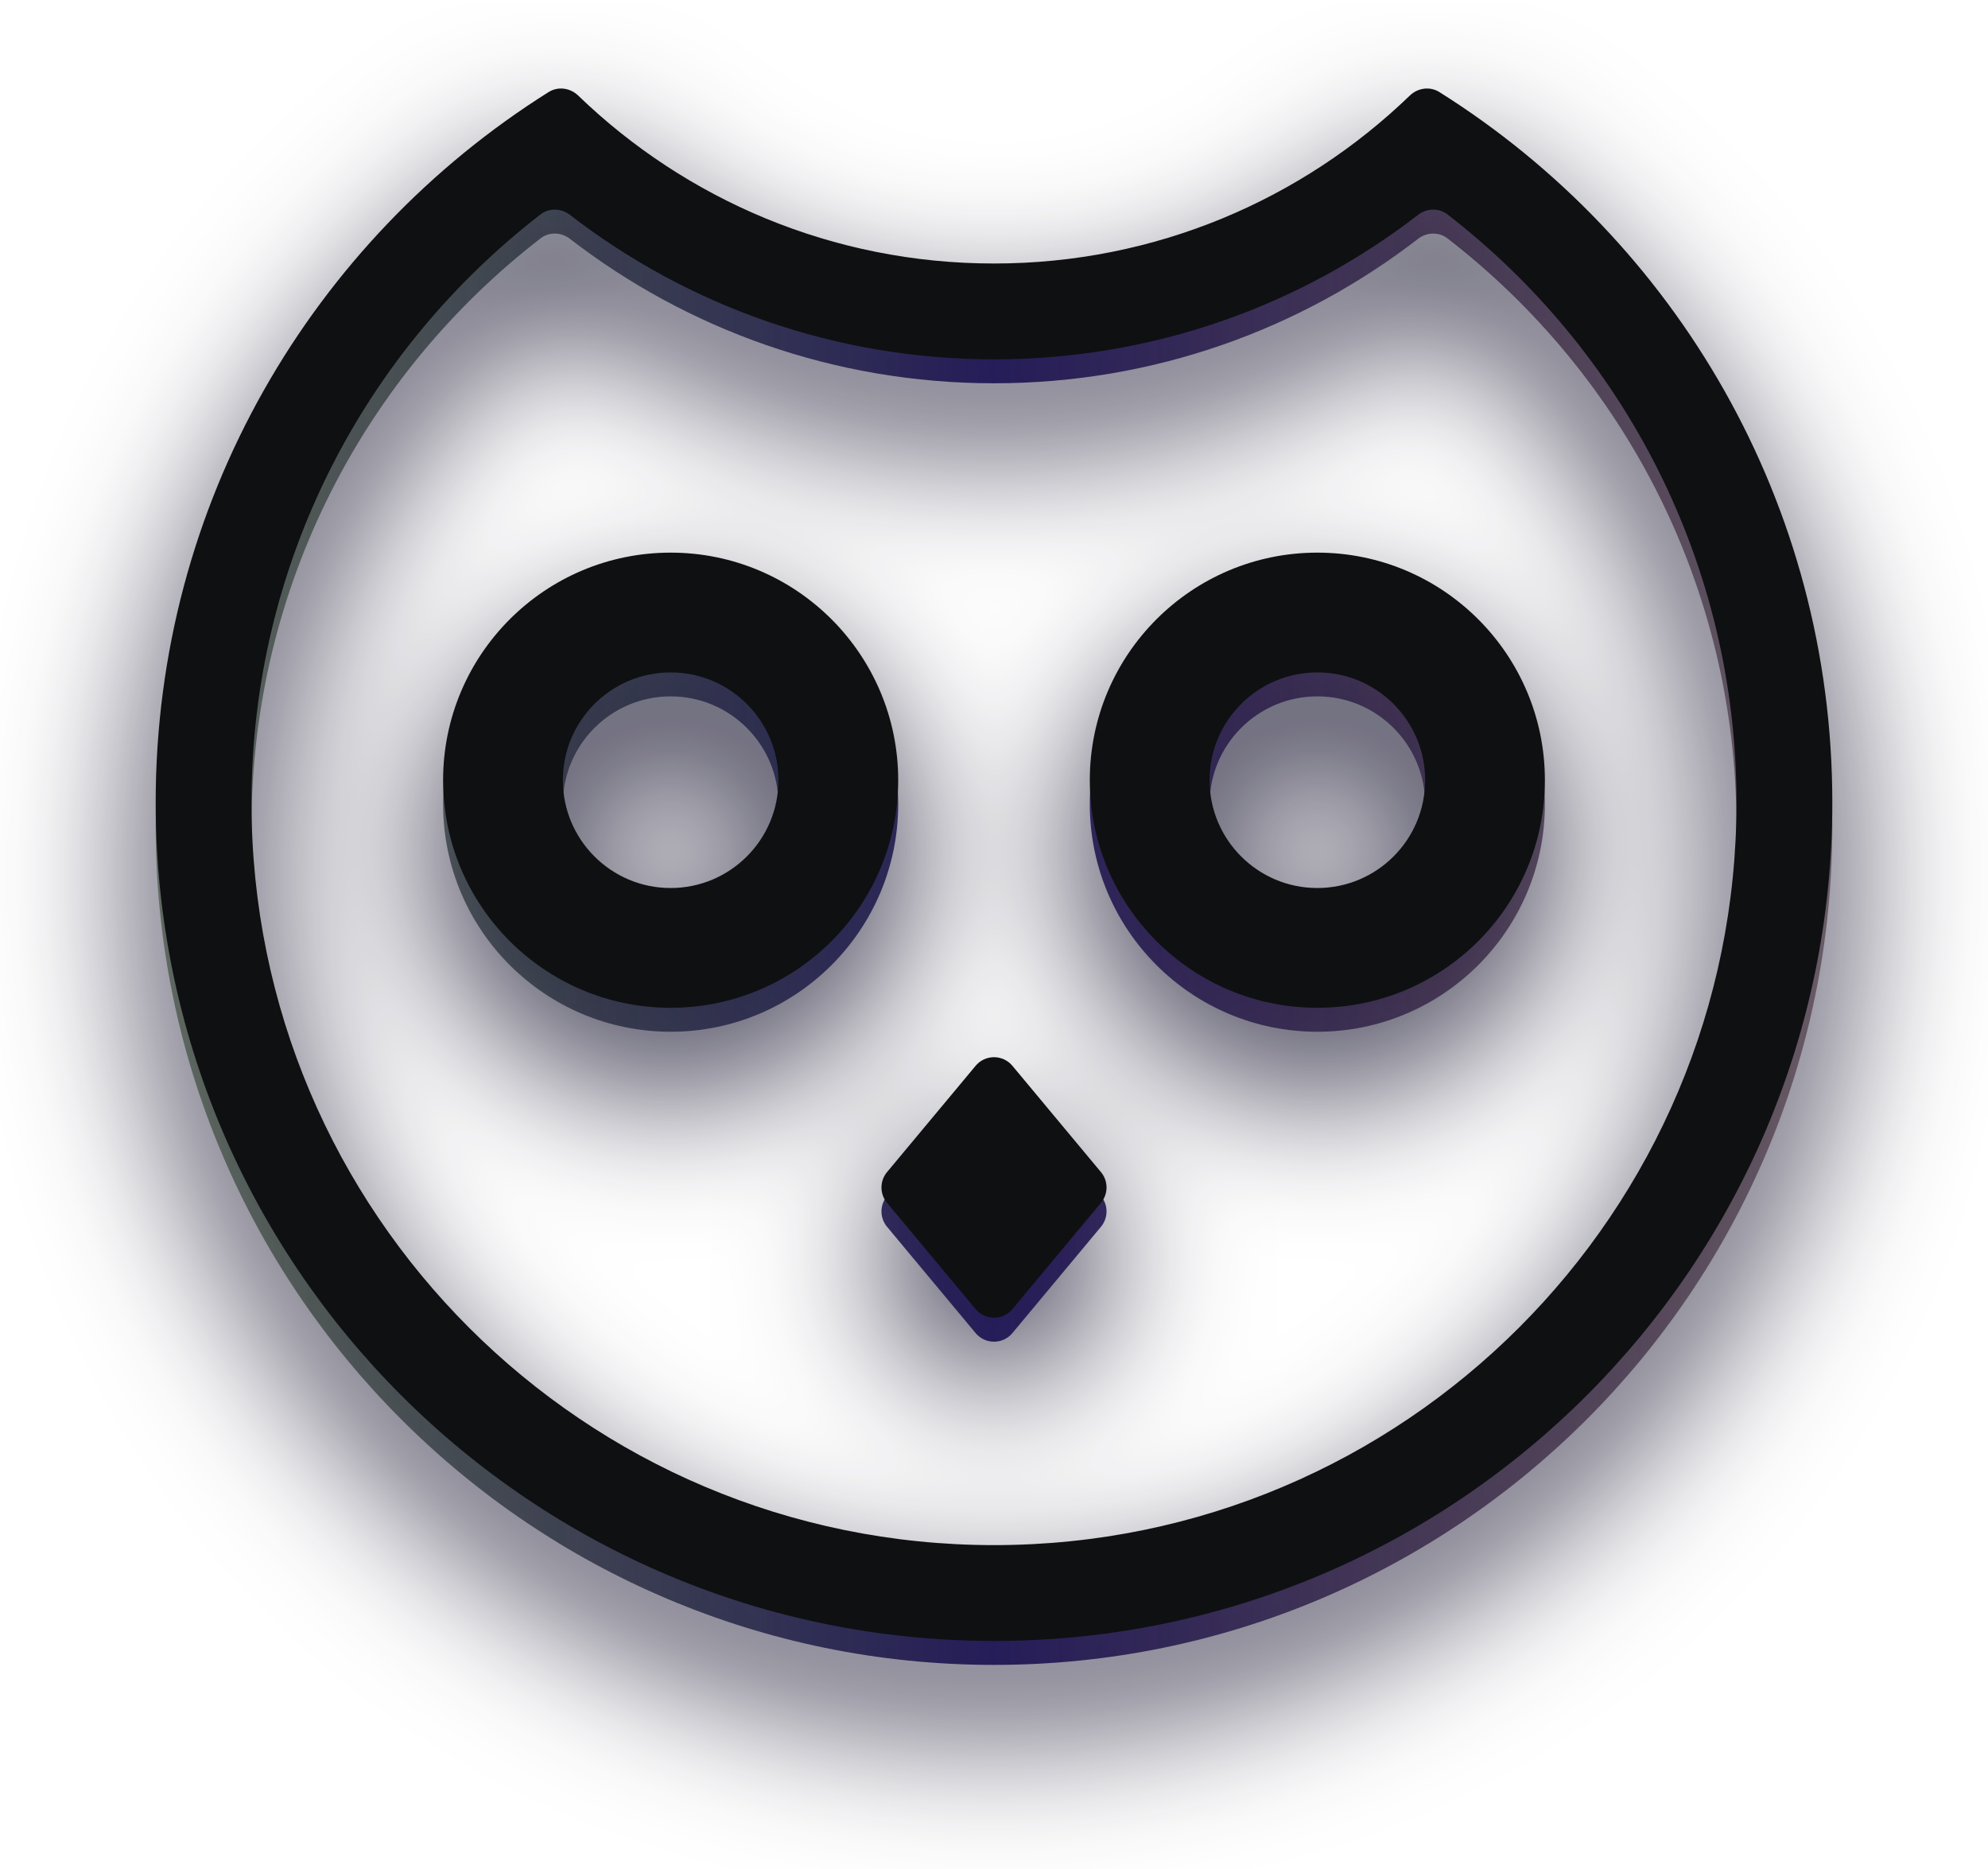
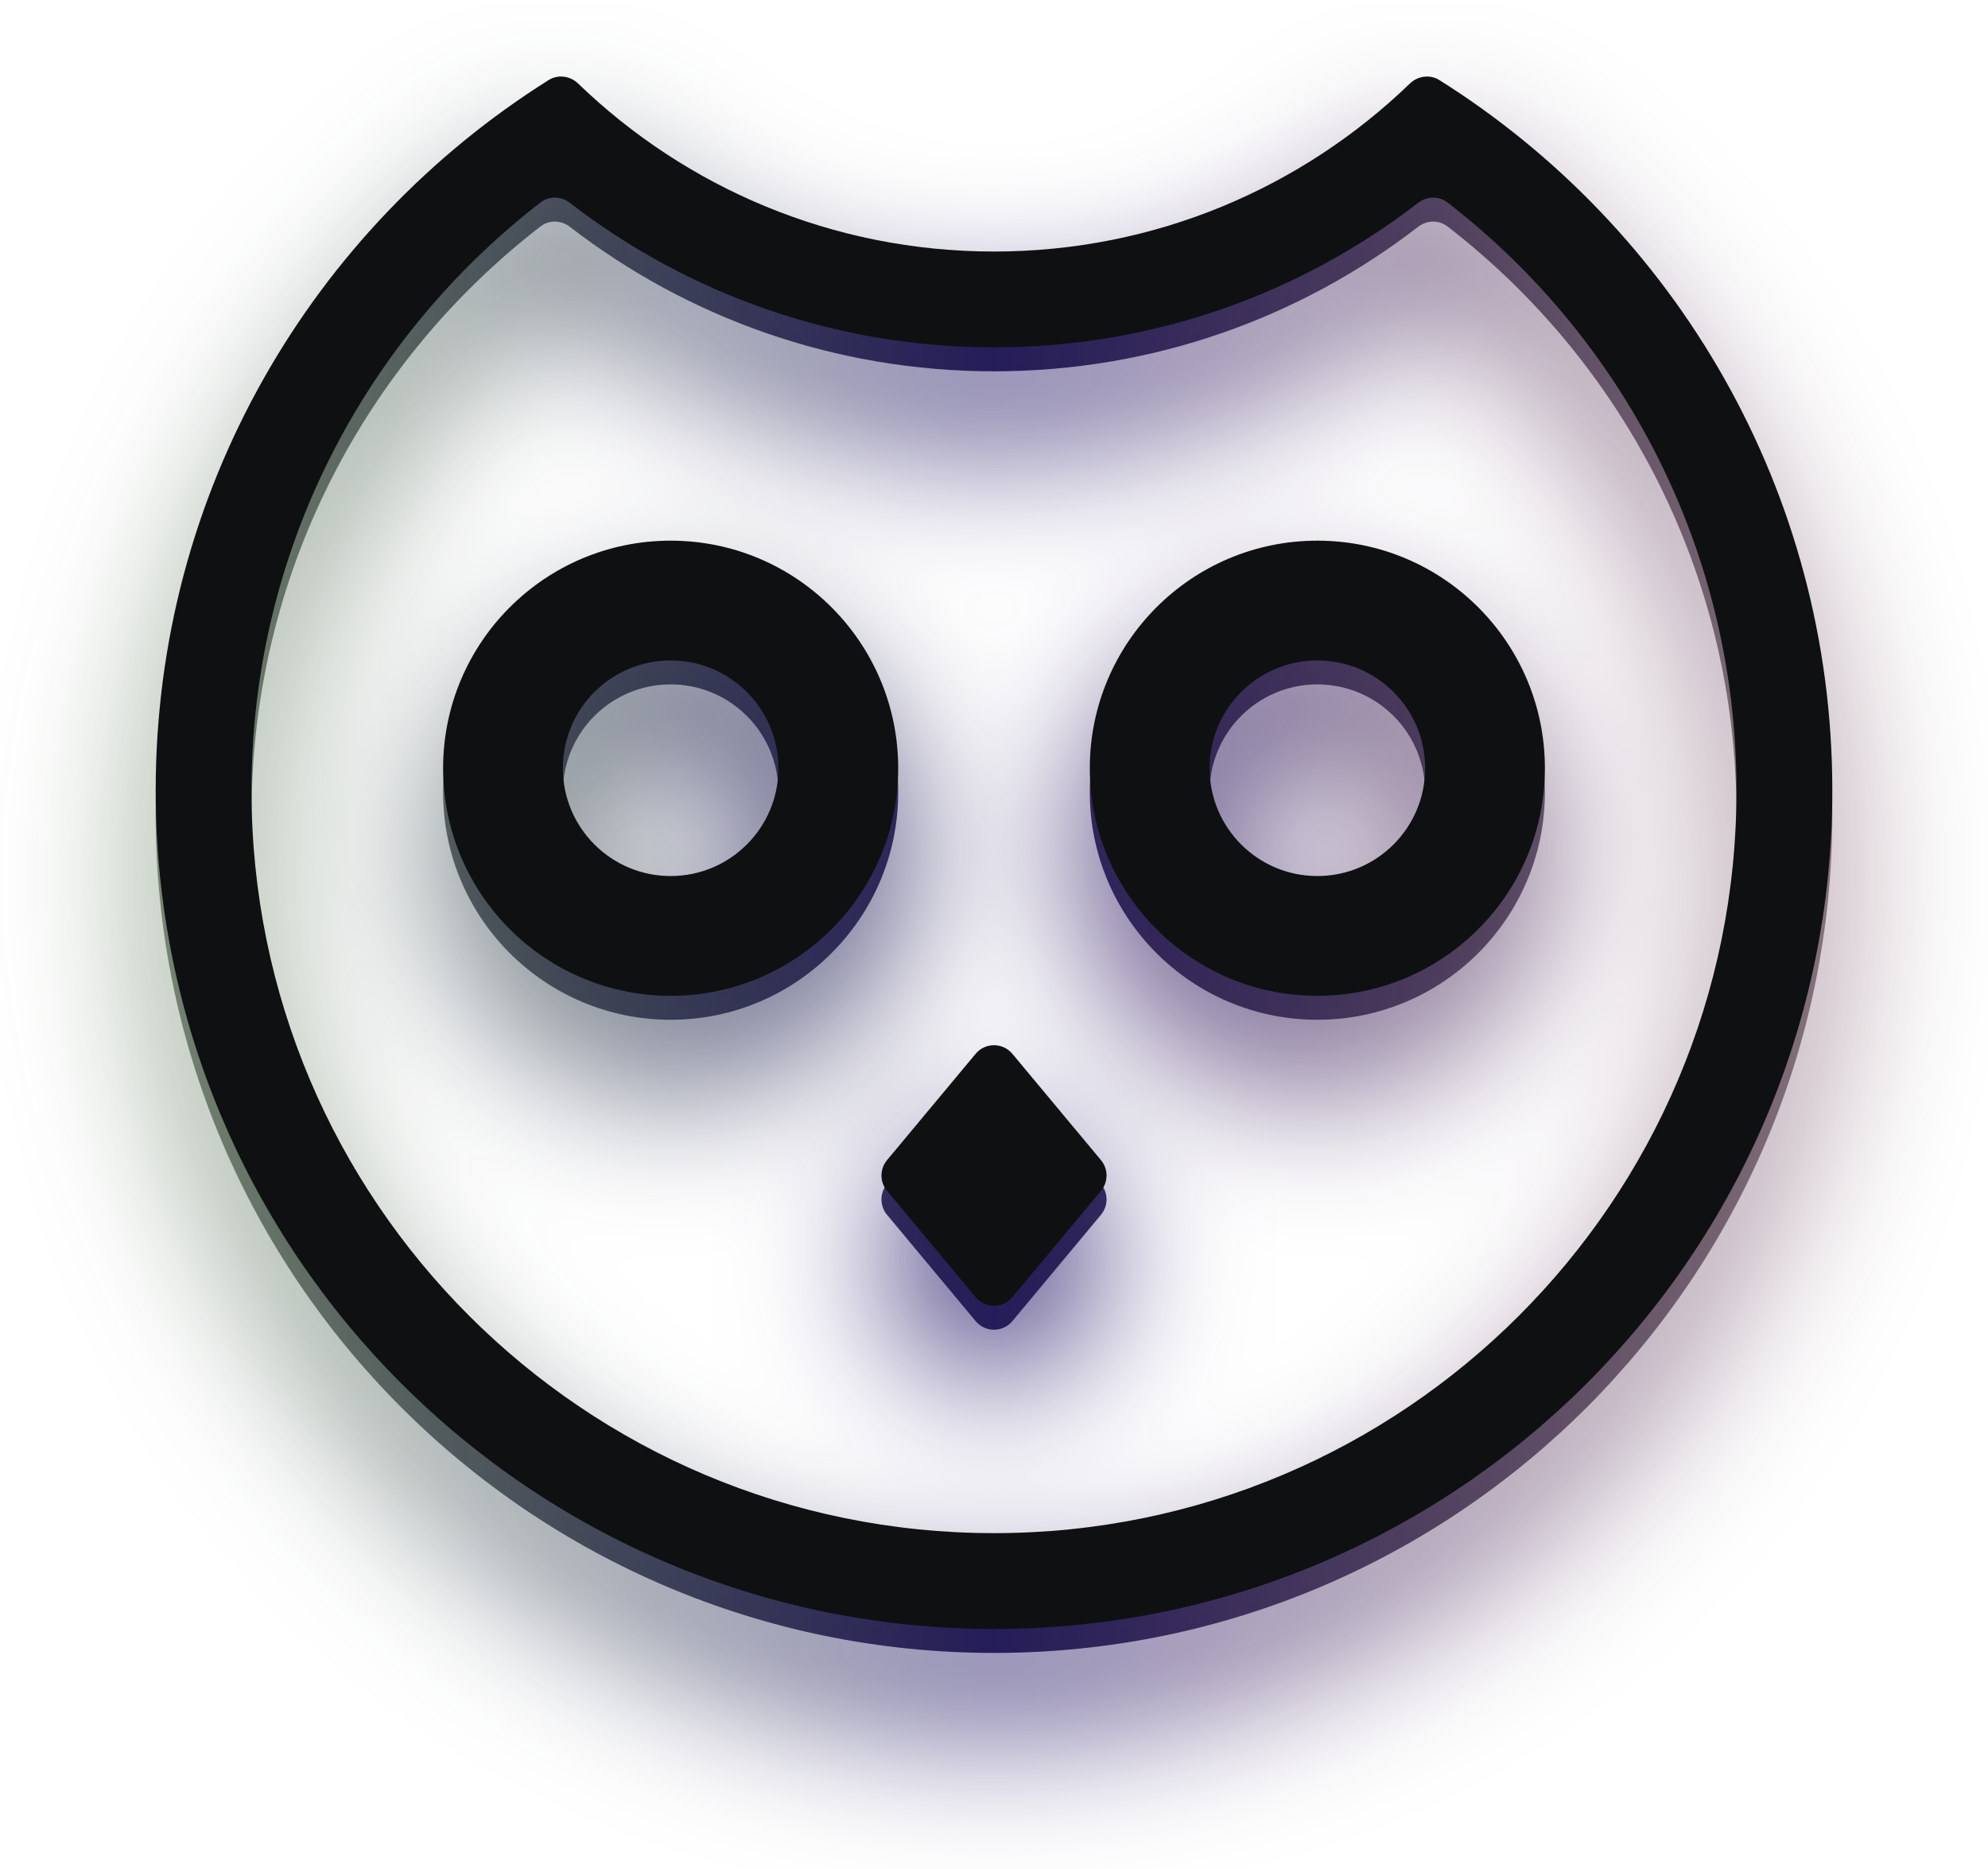
<svg xmlns="http://www.w3.org/2000/svg" width="166" height="156" viewBox="0 0 166 156" fill="none">
-   <g filter="url(#filter0_d)">
-     <path fill-rule="evenodd" clip-rule="evenodd" d="M56 86.139C66.493 86.139 75 77.633 75 67.139C75 56.646 66.493 48.139 56 48.139C45.507 48.139 37 56.646 37 67.139C37 77.633 45.507 86.139 56 86.139ZM56 76.139C60.971 76.139 65 72.11 65 67.139C65 62.169 60.971 58.139 56 58.139C51.029 58.139 47 62.169 47 67.139C47 72.11 51.029 76.139 56 76.139Z" fill="url(#paint0_linear)" />
-     <path d="M91.933 99.859C92.551 100.601 92.551 101.678 91.933 102.42L84.537 111.296C83.737 112.255 82.263 112.255 81.464 111.296L74.067 102.42C73.449 101.678 73.449 100.601 74.067 99.859L81.464 90.983C82.263 90.024 83.737 90.024 84.536 90.983L91.933 99.859Z" fill="url(#paint1_linear)" />
-     <path fill-rule="evenodd" clip-rule="evenodd" d="M110 86.139C120.493 86.139 129 77.633 129 67.139C129 56.646 120.493 48.139 110 48.139C99.507 48.139 91 56.646 91 67.139C91 77.633 99.507 86.139 110 86.139ZM110 76.139C114.971 76.139 119 72.11 119 67.139C119 62.169 114.971 58.139 110 58.139C105.029 58.139 101 62.169 101 67.139C101 72.11 105.029 76.139 110 76.139Z" fill="url(#paint2_linear)" />
-     <path fill-rule="evenodd" clip-rule="evenodd" d="M45.809 9.687C46.593 9.194 47.61 9.333 48.276 9.976C57.27 18.659 69.511 24 83 24C96.489 24 108.73 18.659 117.724 9.976C118.39 9.333 119.407 9.194 120.191 9.687C139.9 22.07 153 44.005 153 69C153 107.66 121.66 139 83 139C44.34 139 13 107.66 13 69C13 44.005 26.1 22.07 45.809 9.687ZM45.134 19.903C45.855 19.346 46.861 19.377 47.582 19.934C57.38 27.499 69.664 32 83 32C96.336 32 108.62 27.499 118.418 19.934C119.139 19.377 120.145 19.346 120.866 19.903C135.546 31.241 145 49.016 145 69C145 103.242 117.242 131 83 131C48.758 131 21 103.242 21 69C21 49.016 30.454 31.241 45.134 19.903Z" fill="url(#paint3_linear)" />
+   <g filter="url(#filter0_f)">
+     <path fill-rule="evenodd" clip-rule="evenodd" d="M56 90.139C66.493 90.139 75 81.633 75 71.139C75 60.646 66.493 52.139 56 52.139C45.507 52.139 37 60.646 37 71.139C37 81.633 45.507 90.139 56 90.139ZM56 80.139C60.971 80.139 65 76.11 65 71.139C65 66.169 60.971 62.139 56 62.139C51.029 62.139 47 66.169 47 71.139C47 76.11 51.029 80.139 56 80.139Z" fill="url(#paint0_linear)" />
+     <path d="M91.933 103.859C92.551 104.601 92.551 105.678 91.933 106.42L84.537 115.296C83.737 116.255 82.263 116.255 81.464 115.296L74.067 106.42C73.449 105.678 73.449 104.601 74.067 103.859L81.464 94.983C82.263 94.024 83.737 94.024 84.536 94.983L91.933 103.859Z" fill="url(#paint1_linear)" />
+     <path fill-rule="evenodd" clip-rule="evenodd" d="M110 90.139C120.493 90.139 129 81.633 129 71.139C129 60.646 120.493 52.139 110 52.139C99.507 52.139 91 60.646 91 71.139C91 81.633 99.507 90.139 110 90.139ZM110 80.139C114.971 80.139 119 76.11 119 71.139C119 66.169 114.971 62.139 110 62.139C105.029 62.139 101 66.169 101 71.139C101 76.11 105.029 80.139 110 80.139Z" fill="url(#paint2_linear)" />
+     <path fill-rule="evenodd" clip-rule="evenodd" d="M45.809 13.687C46.593 13.194 47.61 13.332 48.276 13.976C57.27 22.659 69.511 28 83 28C96.489 28 108.73 22.659 117.724 13.976C118.39 13.332 119.407 13.194 120.191 13.687C139.9 26.07 153 48.005 153 73C153 111.66 121.66 143 83 143C44.34 143 13 111.66 13 73C13 48.005 26.1 26.07 45.809 13.687ZM45.134 23.903C45.855 23.346 46.861 23.377 47.582 23.934C57.38 31.499 69.664 36 83 36C96.336 36 108.62 31.499 118.418 23.934C119.139 23.377 120.145 23.346 120.866 23.903C135.546 35.241 145 53.016 145 73C145 107.242 117.242 135 83 135C48.758 135 21 107.242 21 73C21 53.016 30.454 35.241 45.134 23.903Z" fill="url(#paint3_linear)" />
  </g>
-   <path fill-rule="evenodd" clip-rule="evenodd" d="M75 65.139C75 75.633 66.493 84.139 56 84.139C45.507 84.139 37 75.633 37 65.139C37 54.646 45.507 46.139 56 46.139C66.493 46.139 75 54.646 75 65.139ZM65 65.139C65 70.11 60.971 74.139 56 74.139C51.029 74.139 47 70.11 47 65.139C47 60.169 51.029 56.139 56 56.139C60.971 56.139 65 60.169 65 65.139Z" fill="#0F1012" />
-   <path d="M91.933 97.859L84.537 88.983C83.737 88.024 82.263 88.024 81.464 88.983L74.067 97.859C73.449 98.601 73.449 99.678 74.067 100.42L81.464 109.296C82.263 110.255 83.737 110.255 84.537 109.296L91.933 100.42C92.551 99.678 92.551 98.601 91.933 97.859Z" fill="#0F1012" />
-   <path fill-rule="evenodd" clip-rule="evenodd" d="M110 84.139C120.493 84.139 129 75.633 129 65.139C129 54.646 120.493 46.139 110 46.139C99.507 46.139 91 54.646 91 65.139C91 75.633 99.507 84.139 110 84.139ZM110 74.139C114.971 74.139 119 70.11 119 65.139C119 60.169 114.971 56.139 110 56.139C105.029 56.139 101 60.169 101 65.139C101 70.11 105.029 74.139 110 74.139Z" fill="#0F1012" />
-   <path fill-rule="evenodd" clip-rule="evenodd" d="M45.809 7.687C26.1 20.07 13 42.005 13 67C13 105.66 44.34 137 83 137C121.66 137 153 105.66 153 67C153 42.005 139.9 20.07 120.191 7.687C119.407 7.194 118.39 7.333 117.724 7.976C108.73 16.659 96.489 22 83 22C69.511 22 57.27 16.659 48.276 7.976C47.61 7.333 46.593 7.194 45.809 7.687ZM45.134 17.903C30.454 29.241 21 47.016 21 67C21 101.242 48.758 129 83 129C117.242 129 145 101.242 145 67C145 47.016 135.546 29.241 120.866 17.903C120.145 17.346 119.139 17.377 118.418 17.934C108.62 25.499 96.336 30 83 30C69.664 30 57.38 25.499 47.582 17.934C46.861 17.377 45.855 17.346 45.134 17.903Z" fill="#0F1012" />
+   <path fill-rule="evenodd" clip-rule="evenodd" d="M56 85.139C66.493 85.139 75 76.633 75 66.139C75 55.646 66.493 47.139 56 47.139C45.507 47.139 37 55.646 37 66.139C37 76.633 45.507 85.139 56 85.139ZM56 75.139C60.971 75.139 65 71.11 65 66.139C65 61.169 60.971 57.139 56 57.139C51.029 57.139 47 61.169 47 66.139C47 71.11 51.029 75.139 56 75.139Z" fill="url(#paint4_linear)" />
+   <path d="M91.933 98.859C92.551 99.601 92.551 100.678 91.933 101.42L84.537 110.296C83.737 111.255 82.263 111.255 81.464 110.296L74.067 101.42C73.449 100.678 73.449 99.601 74.067 98.859L81.464 89.983C82.263 89.024 83.737 89.024 84.536 89.983L91.933 98.859Z" fill="url(#paint5_linear)" />
+   <path fill-rule="evenodd" clip-rule="evenodd" d="M110 85.139C120.493 85.139 129 76.633 129 66.139C129 55.646 120.493 47.139 110 47.139C99.507 47.139 91 55.646 91 66.139C91 76.633 99.507 85.139 110 85.139ZM110 75.139C114.971 75.139 119 71.11 119 66.139C119 61.169 114.971 57.139 110 57.139C105.029 57.139 101 61.169 101 66.139C101 71.11 105.029 75.139 110 75.139Z" fill="url(#paint6_linear)" />
+   <path fill-rule="evenodd" clip-rule="evenodd" d="M45.809 8.687C46.593 8.194 47.61 8.333 48.276 8.976C57.27 17.659 69.511 23 83 23C96.489 23 108.73 17.659 117.724 8.976C118.39 8.333 119.407 8.194 120.191 8.687C139.9 21.07 153 43.005 153 68C153 106.66 121.66 138 83 138C44.34 138 13 106.66 13 68C13 43.005 26.1 21.07 45.809 8.687ZM45.134 18.903C45.855 18.346 46.861 18.377 47.582 18.934C57.38 26.499 69.664 31 83 31C96.336 31 108.62 26.499 118.418 18.934C119.139 18.377 120.145 18.346 120.866 18.903C135.546 30.241 145 48.016 145 68C145 102.242 117.242 130 83 130C48.758 130 21 102.242 21 68C21 48.016 30.454 30.241 45.134 18.903Z" fill="url(#paint7_linear)" />
+   <path fill-rule="evenodd" clip-rule="evenodd" d="M75 64.139C75 74.633 66.493 83.139 56 83.139C45.507 83.139 37 74.633 37 64.139C37 53.646 45.507 45.139 56 45.139C66.493 45.139 75 53.646 75 64.139ZM65 64.139C65 69.11 60.971 73.139 56 73.139C51.029 73.139 47 69.11 47 64.139C47 59.169 51.029 55.139 56 55.139C60.971 55.139 65 59.169 65 64.139Z" fill="#0F1012" />
+   <path d="M91.933 96.859L84.537 87.983C83.737 87.024 82.263 87.024 81.464 87.983L74.067 96.859C73.449 97.601 73.449 98.678 74.067 99.42L81.464 108.296C82.263 109.255 83.737 109.255 84.537 108.296L91.933 99.42C92.551 98.678 92.551 97.601 91.933 96.859Z" fill="#0F1012" />
+   <path fill-rule="evenodd" clip-rule="evenodd" d="M110 83.139C120.493 83.139 129 74.633 129 64.139C129 53.646 120.493 45.139 110 45.139C99.507 45.139 91 53.646 91 64.139C91 74.633 99.507 83.139 110 83.139ZM110 73.139C114.971 73.139 119 69.11 119 64.139C119 59.169 114.971 55.139 110 55.139C105.029 55.139 101 59.169 101 64.139C101 69.11 105.029 73.139 110 73.139Z" fill="#0F1012" />
+   <path fill-rule="evenodd" clip-rule="evenodd" d="M45.809 6.687C26.1 19.07 13 41.005 13 66C13 104.66 44.34 136 83 136C121.66 136 153 104.66 153 66C153 41.005 139.9 19.07 120.191 6.687C119.407 6.194 118.39 6.333 117.724 6.976C108.73 15.659 96.489 21 83 21C69.511 21 57.27 15.659 48.276 6.976C47.61 6.333 46.593 6.194 45.809 6.687ZM45.134 16.903C30.454 28.241 21 46.016 21 66C21 100.242 48.758 128 83 128C117.242 128 145 100.242 145 66C145 46.016 135.546 28.241 120.866 16.903C120.145 16.346 119.139 16.377 118.418 16.934C108.62 24.499 96.336 29 83 29C69.664 29 57.38 24.499 47.582 16.934C46.861 16.377 45.855 16.346 45.134 16.903Z" fill="#0F1012" />
  <defs>
-     <filter id="filter0_d" x="0" y="0.39" width="166" height="155.61" filterUnits="userSpaceOnUse" color-interpolation-filters="sRGB">
+     <filter id="filter0_f" x="0" y="0.39" width="166" height="155.61" filterUnits="userSpaceOnUse" color-interpolation-filters="sRGB">
      <feFlood flood-opacity="0" result="BackgroundImageFix" />
-       <feColorMatrix in="SourceAlpha" type="matrix" values="0 0 0 0 0 0 0 0 0 0 0 0 0 0 0 0 0 0 127 0" />
-       <feOffset dy="4" />
-       <feGaussianBlur stdDeviation="6.5" />
-       <feColorMatrix type="matrix" values="0 0 0 0 0.106 0 0 0 0 0.094 0 0 0 0 0.192 0 0 0 1 0" />
-       <feBlend mode="normal" in2="BackgroundImageFix" result="effect1_dropShadow" />
-       <feBlend mode="normal" in="SourceGraphic" in2="effect1_dropShadow" result="shape" />
+       <feBlend mode="normal" in="SourceGraphic" in2="BackgroundImageFix" result="shape" />
+       <feGaussianBlur stdDeviation="6.5" result="effect1_foregroundBlur" />
    </filter>
-     <linearGradient id="paint0_linear" x1="13" y1="74" x2="153" y2="74" gradientUnits="userSpaceOnUse">
+     <linearGradient id="paint0_linear" x1="13" y1="78" x2="153" y2="78" gradientUnits="userSpaceOnUse">
+       <stop stop-color="#1A4110" stop-opacity="0.5" />
+       <stop offset="0.5" stop-color="#271B6D" />
+       <stop offset="1" stop-color="#47142D" stop-opacity="0.5" />
+     </linearGradient>
+     <linearGradient id="paint1_linear" x1="13" y1="78" x2="153" y2="78" gradientUnits="userSpaceOnUse">
+       <stop stop-color="#1A4110" stop-opacity="0.5" />
+       <stop offset="0.5" stop-color="#271B6D" />
+       <stop offset="1" stop-color="#47142D" stop-opacity="0.5" />
+     </linearGradient>
+     <linearGradient id="paint2_linear" x1="13" y1="78" x2="153" y2="78" gradientUnits="userSpaceOnUse">
+       <stop stop-color="#1A4110" stop-opacity="0.5" />
+       <stop offset="0.5" stop-color="#271B6D" />
+       <stop offset="1" stop-color="#47142D" stop-opacity="0.5" />
+     </linearGradient>
+     <linearGradient id="paint3_linear" x1="13" y1="78" x2="153" y2="78" gradientUnits="userSpaceOnUse">
+       <stop stop-color="#1A4110" stop-opacity="0.5" />
+       <stop offset="0.5" stop-color="#271B6D" />
+       <stop offset="1" stop-color="#47142D" stop-opacity="0.5" />
+     </linearGradient>
+     <linearGradient id="paint4_linear" x1="13" y1="73" x2="153" y2="73" gradientUnits="userSpaceOnUse">
      <stop stop-color="#1D3118" stop-opacity="0.5" />
      <stop offset="0.5" stop-color="#251D59" />
      <stop offset="1" stop-color="#311824" stop-opacity="0.5" />
    </linearGradient>
-     <linearGradient id="paint1_linear" x1="13" y1="74" x2="153" y2="74" gradientUnits="userSpaceOnUse">
+     <linearGradient id="paint5_linear" x1="13" y1="73" x2="153" y2="73" gradientUnits="userSpaceOnUse">
      <stop stop-color="#1D3118" stop-opacity="0.5" />
      <stop offset="0.5" stop-color="#251D59" />
      <stop offset="1" stop-color="#311824" stop-opacity="0.5" />
    </linearGradient>
-     <linearGradient id="paint2_linear" x1="13" y1="74" x2="153" y2="74" gradientUnits="userSpaceOnUse">
+     <linearGradient id="paint6_linear" x1="13" y1="73" x2="153" y2="73" gradientUnits="userSpaceOnUse">
      <stop stop-color="#1D3118" stop-opacity="0.5" />
      <stop offset="0.5" stop-color="#251D59" />
      <stop offset="1" stop-color="#311824" stop-opacity="0.5" />
    </linearGradient>
-     <linearGradient id="paint3_linear" x1="13" y1="74" x2="153" y2="74" gradientUnits="userSpaceOnUse">
+     <linearGradient id="paint7_linear" x1="13" y1="73" x2="153" y2="73" gradientUnits="userSpaceOnUse">
      <stop stop-color="#1D3118" stop-opacity="0.5" />
      <stop offset="0.5" stop-color="#251D59" />
      <stop offset="1" stop-color="#311824" stop-opacity="0.5" />
    </linearGradient>
  </defs>
</svg>
